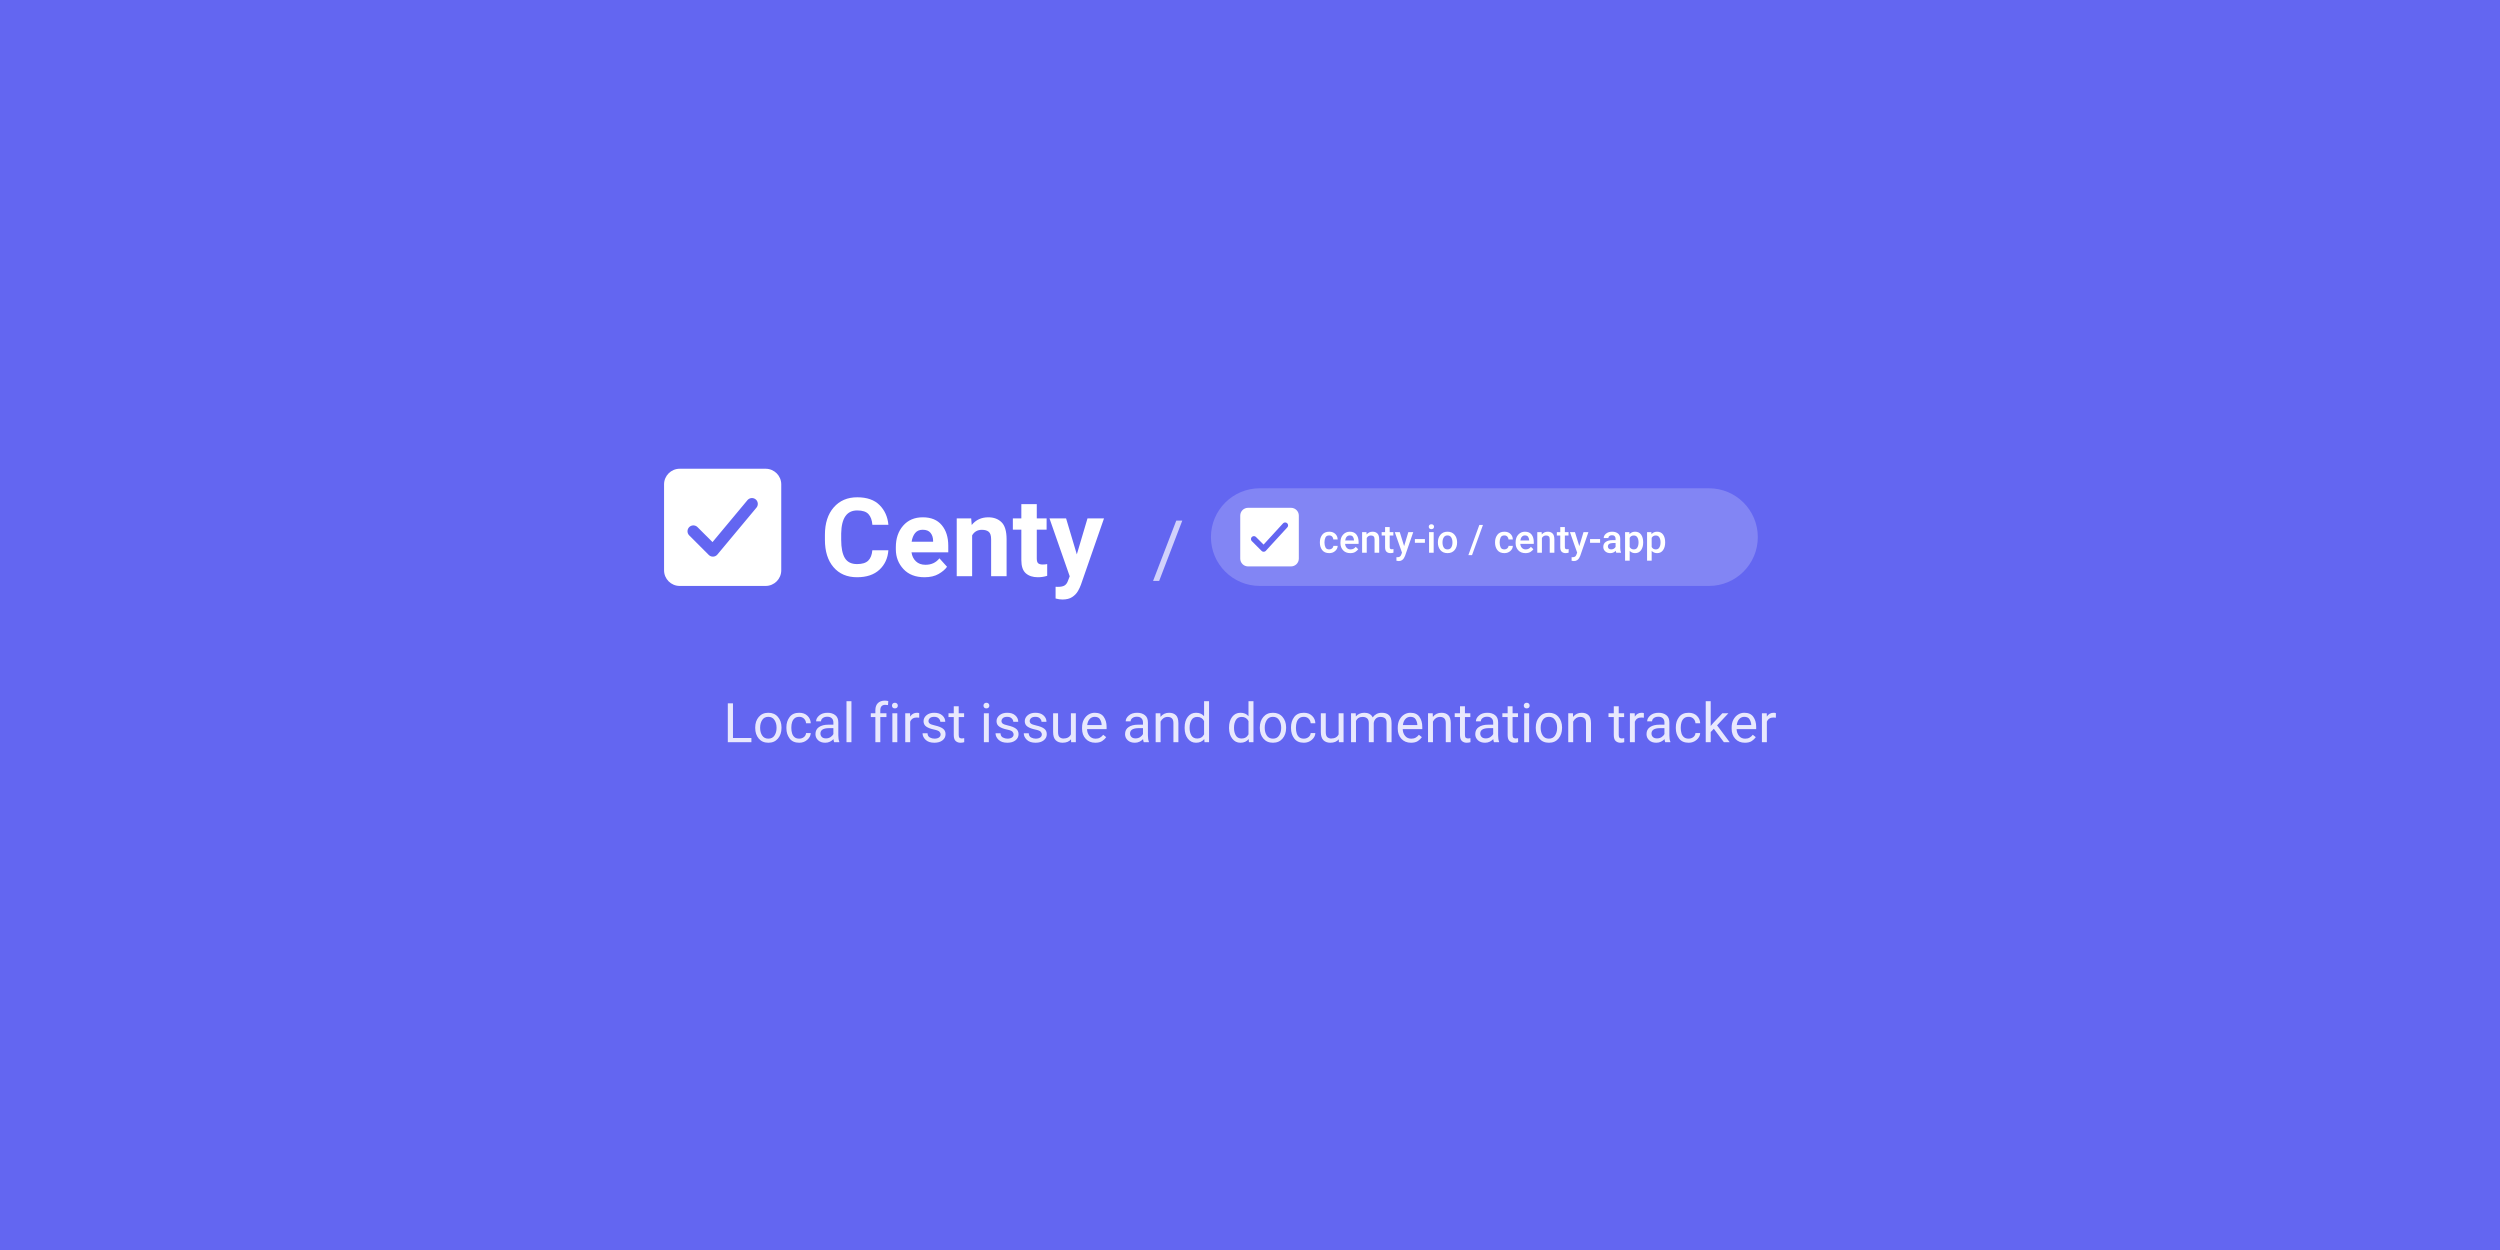
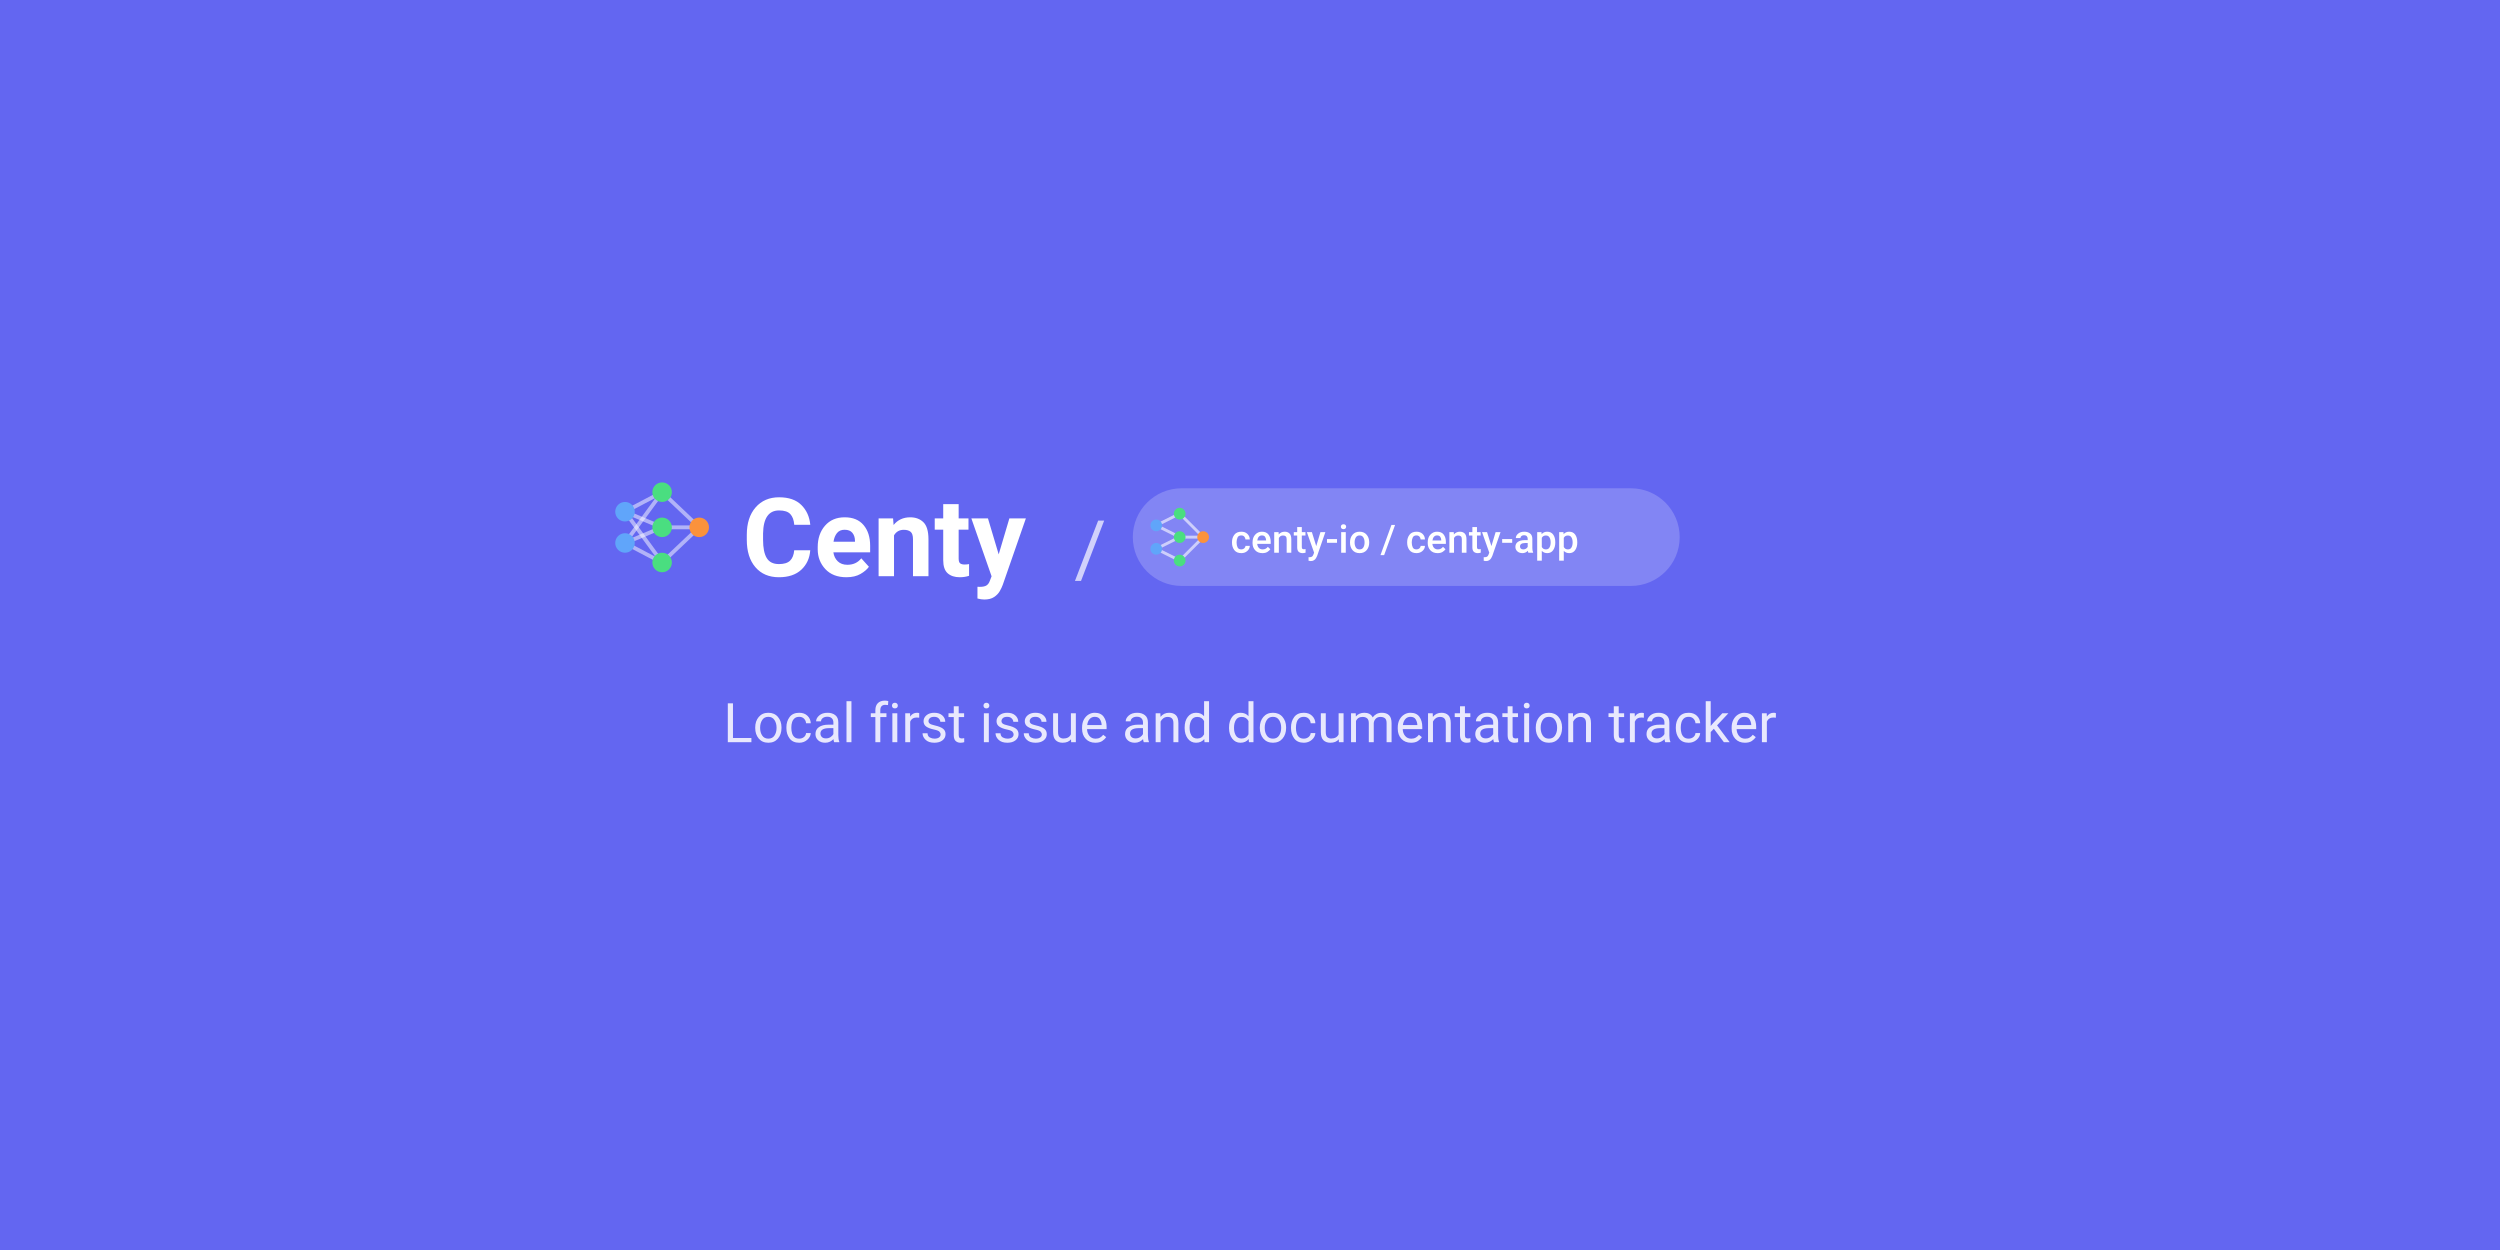
<svg xmlns="http://www.w3.org/2000/svg" viewBox="0 0 1280 640" width="1280" height="640">
  <rect width="1280" height="640" fill="#6366f1" />
-   <g transform="translate(340, 240)">
-     <rect x="0" y="0" width="60" height="60" rx="8" ry="8" fill="white" />
-     <path d="M15 32 L25 42 L45 18" stroke="#6366f1" stroke-width="6" fill="none" stroke-linecap="round" stroke-linejoin="round" />
+   <g transform="translate(320, 250)">
+     <g stroke="rgba(255,255,255,0.5)" stroke-width="2" stroke-linecap="round">
+       <line x1="0" y1="12" x2="19" y2="2" />
+       <line x1="0" y1="12" x2="19" y2="20" />
+       <line x1="0" y1="12" x2="19" y2="38" />
+       <line x1="0" y1="28" x2="19" y2="2" />
+       <line x1="0" y1="28" x2="19" y2="20" />
+       <line x1="0" y1="28" x2="19" y2="38" />
+       <line x1="19" y1="2" x2="38" y2="20" />
+       <line x1="19" y1="20" x2="38" y2="20" />
+       <line x1="19" y1="38" x2="38" y2="20" />
+     </g>
+     <circle cx="0" cy="12" r="5" fill="#60A5FA" />
+     <circle cx="0" cy="28" r="5" fill="#60A5FA" />
+     <circle cx="19" cy="2" r="5" fill="#4ADE80" />
+     <circle cx="19" cy="20" r="5" fill="#4ADE80" />
+     <circle cx="19" cy="38" r="5" fill="#4ADE80" />
+     <circle cx="38" cy="20" r="5" fill="#FB923C" />
  </g>
-   <text x="420" y="295" font-family="system-ui, -apple-system, BlinkMacSystemFont, 'Segoe UI', Roboto, sans-serif" font-size="56" font-weight="700" fill="white">Centy</text>
-   <text x="590" y="295" font-family="system-ui, -apple-system, BlinkMacSystemFont, 'Segoe UI', Roboto, sans-serif" font-size="40" font-weight="400" fill="rgba(255,255,255,0.7)">/</text>
-   <g transform="translate(620, 250)">
+   <text x="380" y="295" font-family="system-ui, -apple-system, BlinkMacSystemFont, 'Segoe UI', Roboto, sans-serif" font-size="56" font-weight="700" fill="white">Centy</text>
+   <text x="550" y="295" font-family="system-ui, -apple-system, BlinkMacSystemFont, 'Segoe UI', Roboto, sans-serif" font-size="40" font-weight="400" fill="rgba(255,255,255,0.7)">/</text>
+   <g transform="translate(580, 250)">
    <rect x="0" y="0" width="280" height="50" rx="25" ry="25" fill="rgba(255,255,255,0.2)" />
-     <g transform="translate(15, 10)">
-       <rect x="0" y="0" width="30" height="30" rx="4" ry="4" fill="white" />
-       <path d="M7 16 L12 21 L23 9" stroke="#6366f1" stroke-width="3" fill="none" stroke-linecap="round" stroke-linejoin="round" />
+     <g transform="translate(12, 10)">
+       <g stroke="rgba(255,255,255,0.6)" stroke-width="1.5" stroke-linecap="round">
+         <line x1="0" y1="9" x2="12" y2="3" />
+         <line x1="0" y1="9" x2="12" y2="15" />
+         <line x1="0" y1="21" x2="12" y2="15" />
+         <line x1="0" y1="21" x2="12" y2="27" />
+         <line x1="12" y1="3" x2="24" y2="15" />
+         <line x1="12" y1="15" x2="24" y2="15" />
+         <line x1="12" y1="27" x2="24" y2="15" />
+       </g>
+       <circle cx="0" cy="9" r="3" fill="#60A5FA" />
+       <circle cx="0" cy="21" r="3" fill="#60A5FA" />
+       <circle cx="12" cy="3" r="3" fill="#4ADE80" />
+       <circle cx="12" cy="15" r="3" fill="#4ADE80" />
+       <circle cx="12" cy="27" r="3" fill="#4ADE80" />
+       <circle cx="24" cy="15" r="3" fill="#FB923C" />
    </g>
-     <text x="55" y="33" font-family="system-ui, -apple-system, BlinkMacSystemFont, 'Segoe UI', Roboto, sans-serif" font-size="20" font-weight="500" fill="white">centy-io / centy-app</text>
+     <text x="50" y="33" font-family="system-ui, -apple-system, BlinkMacSystemFont, 'Segoe UI', Roboto, sans-serif" font-size="20" font-weight="500" fill="white">centy-io / centy-app</text>
  </g>
  <text x="640" y="380" font-family="system-ui, -apple-system, BlinkMacSystemFont, 'Segoe UI', Roboto, sans-serif" font-size="28" font-weight="400" fill="rgba(255,255,255,0.85)" text-anchor="middle">Local first issue and documentation tracker</text>
</svg>
